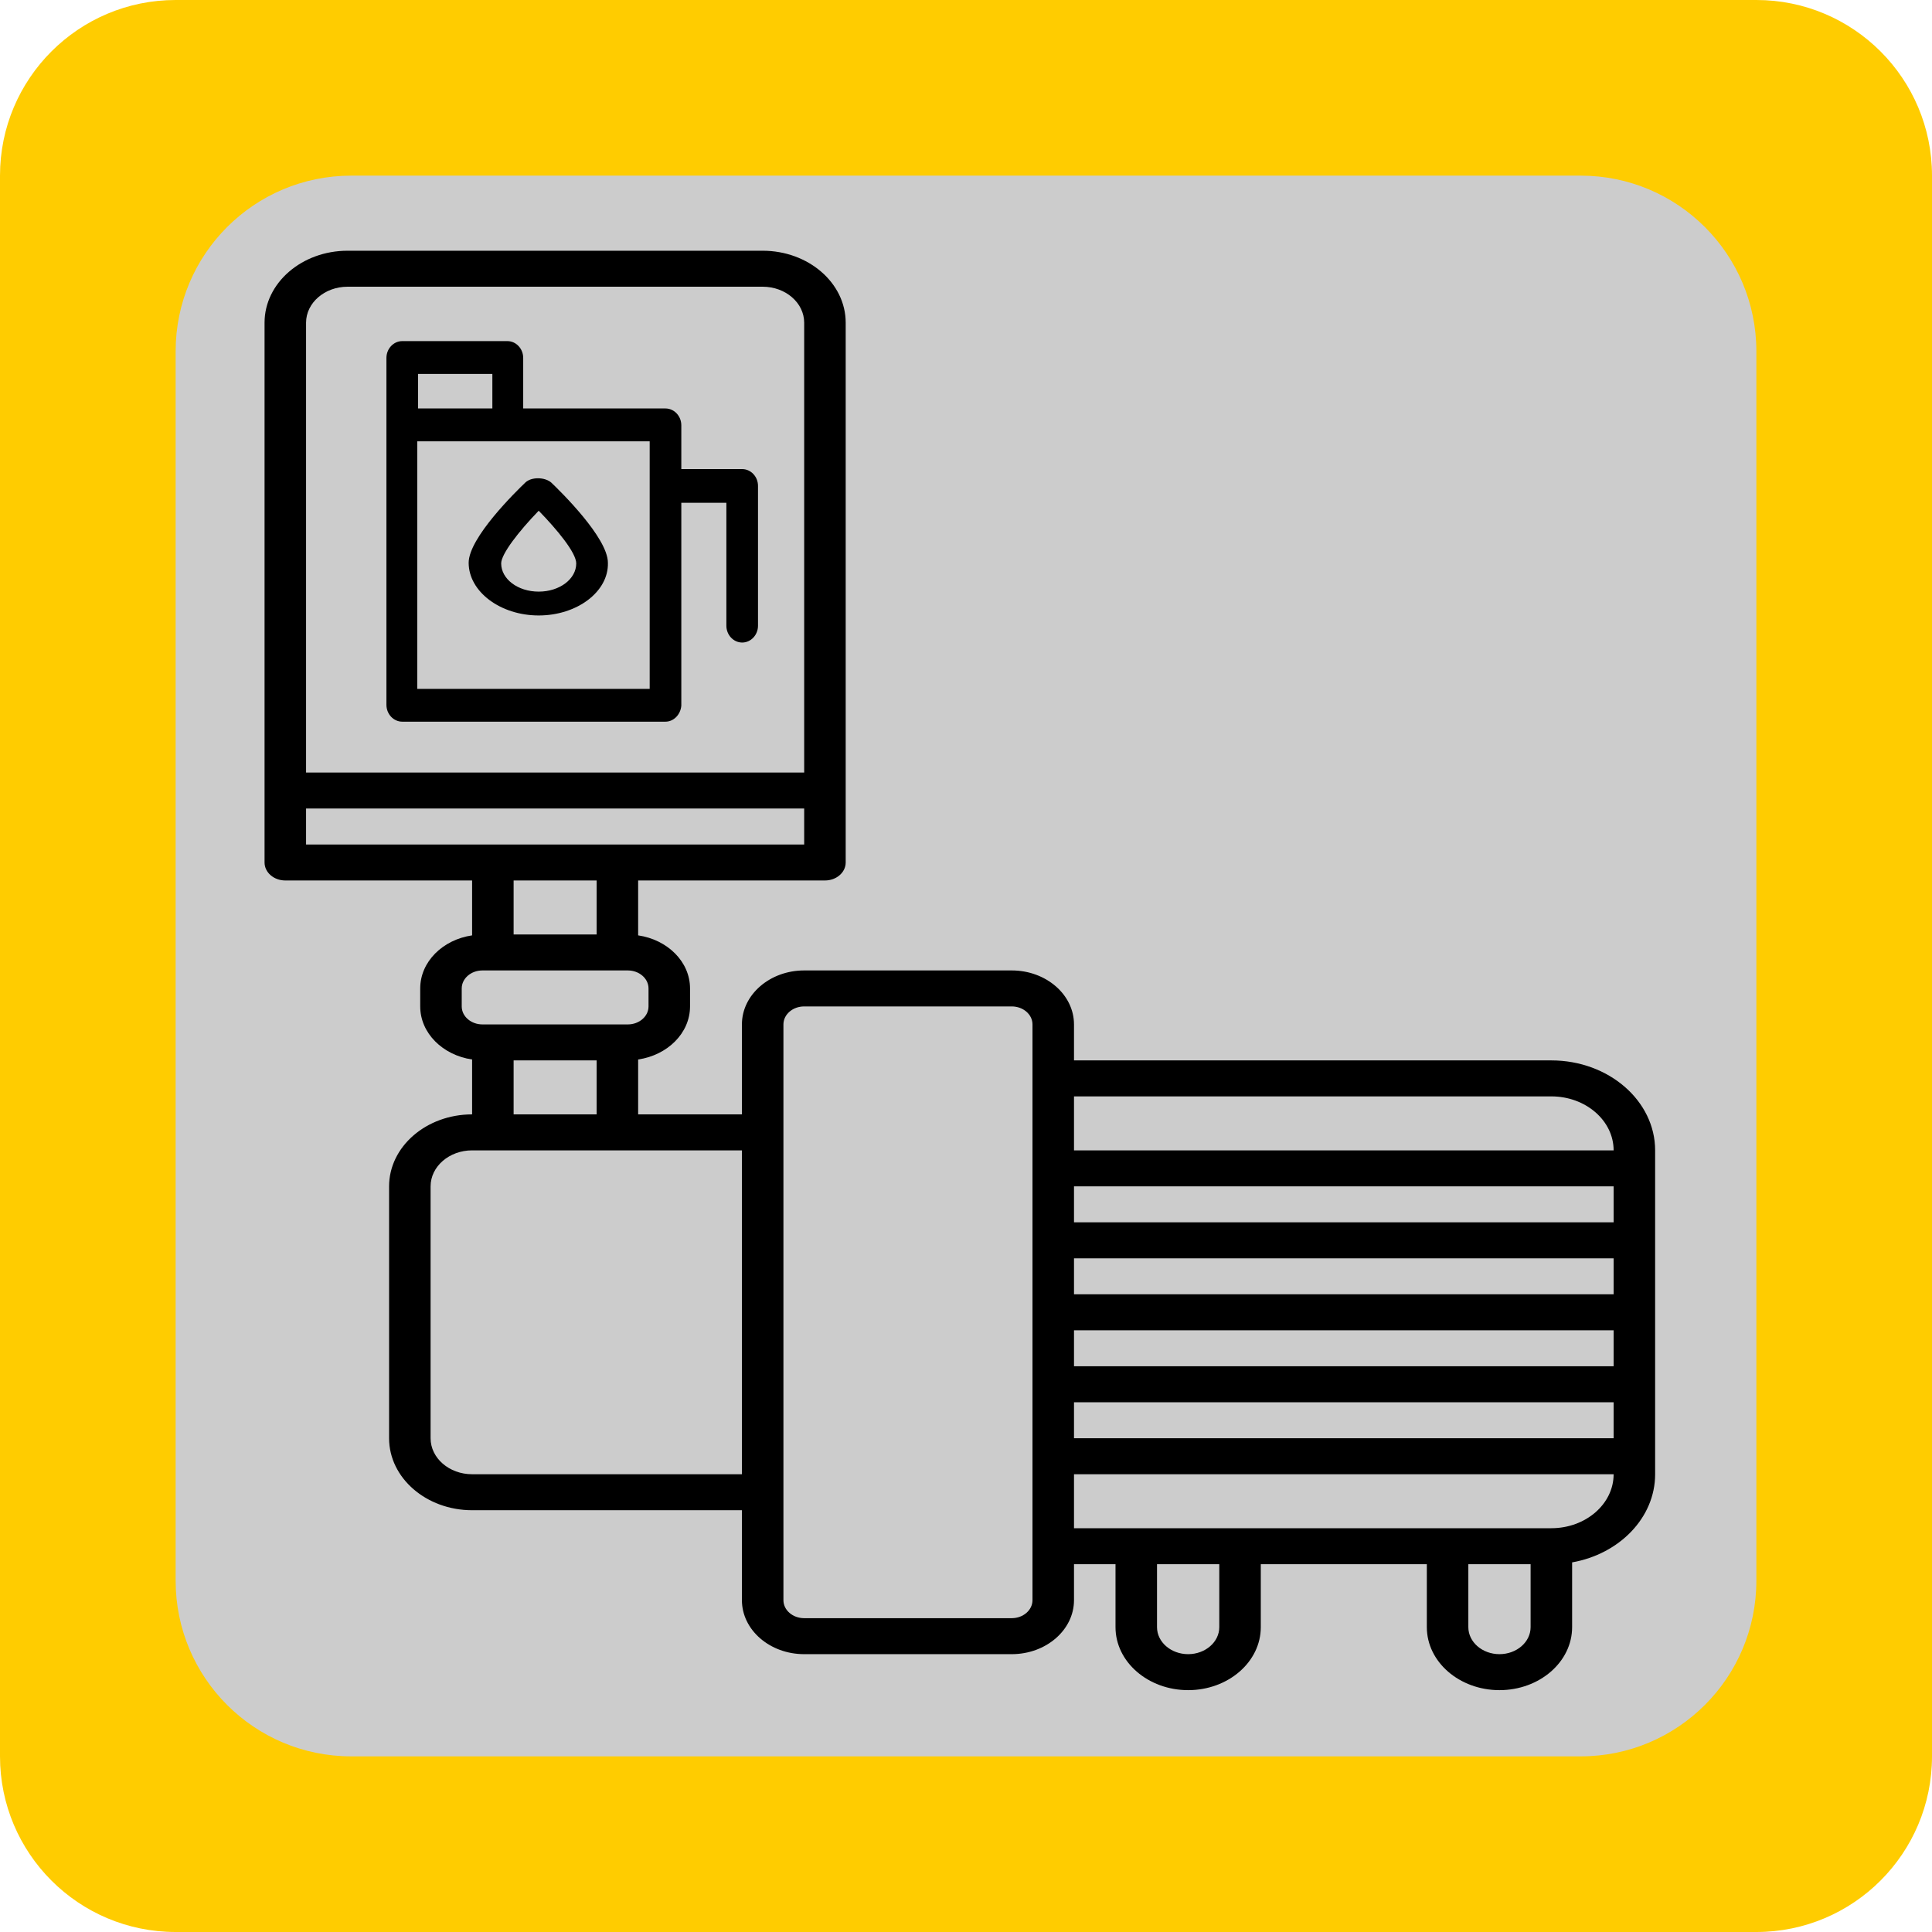
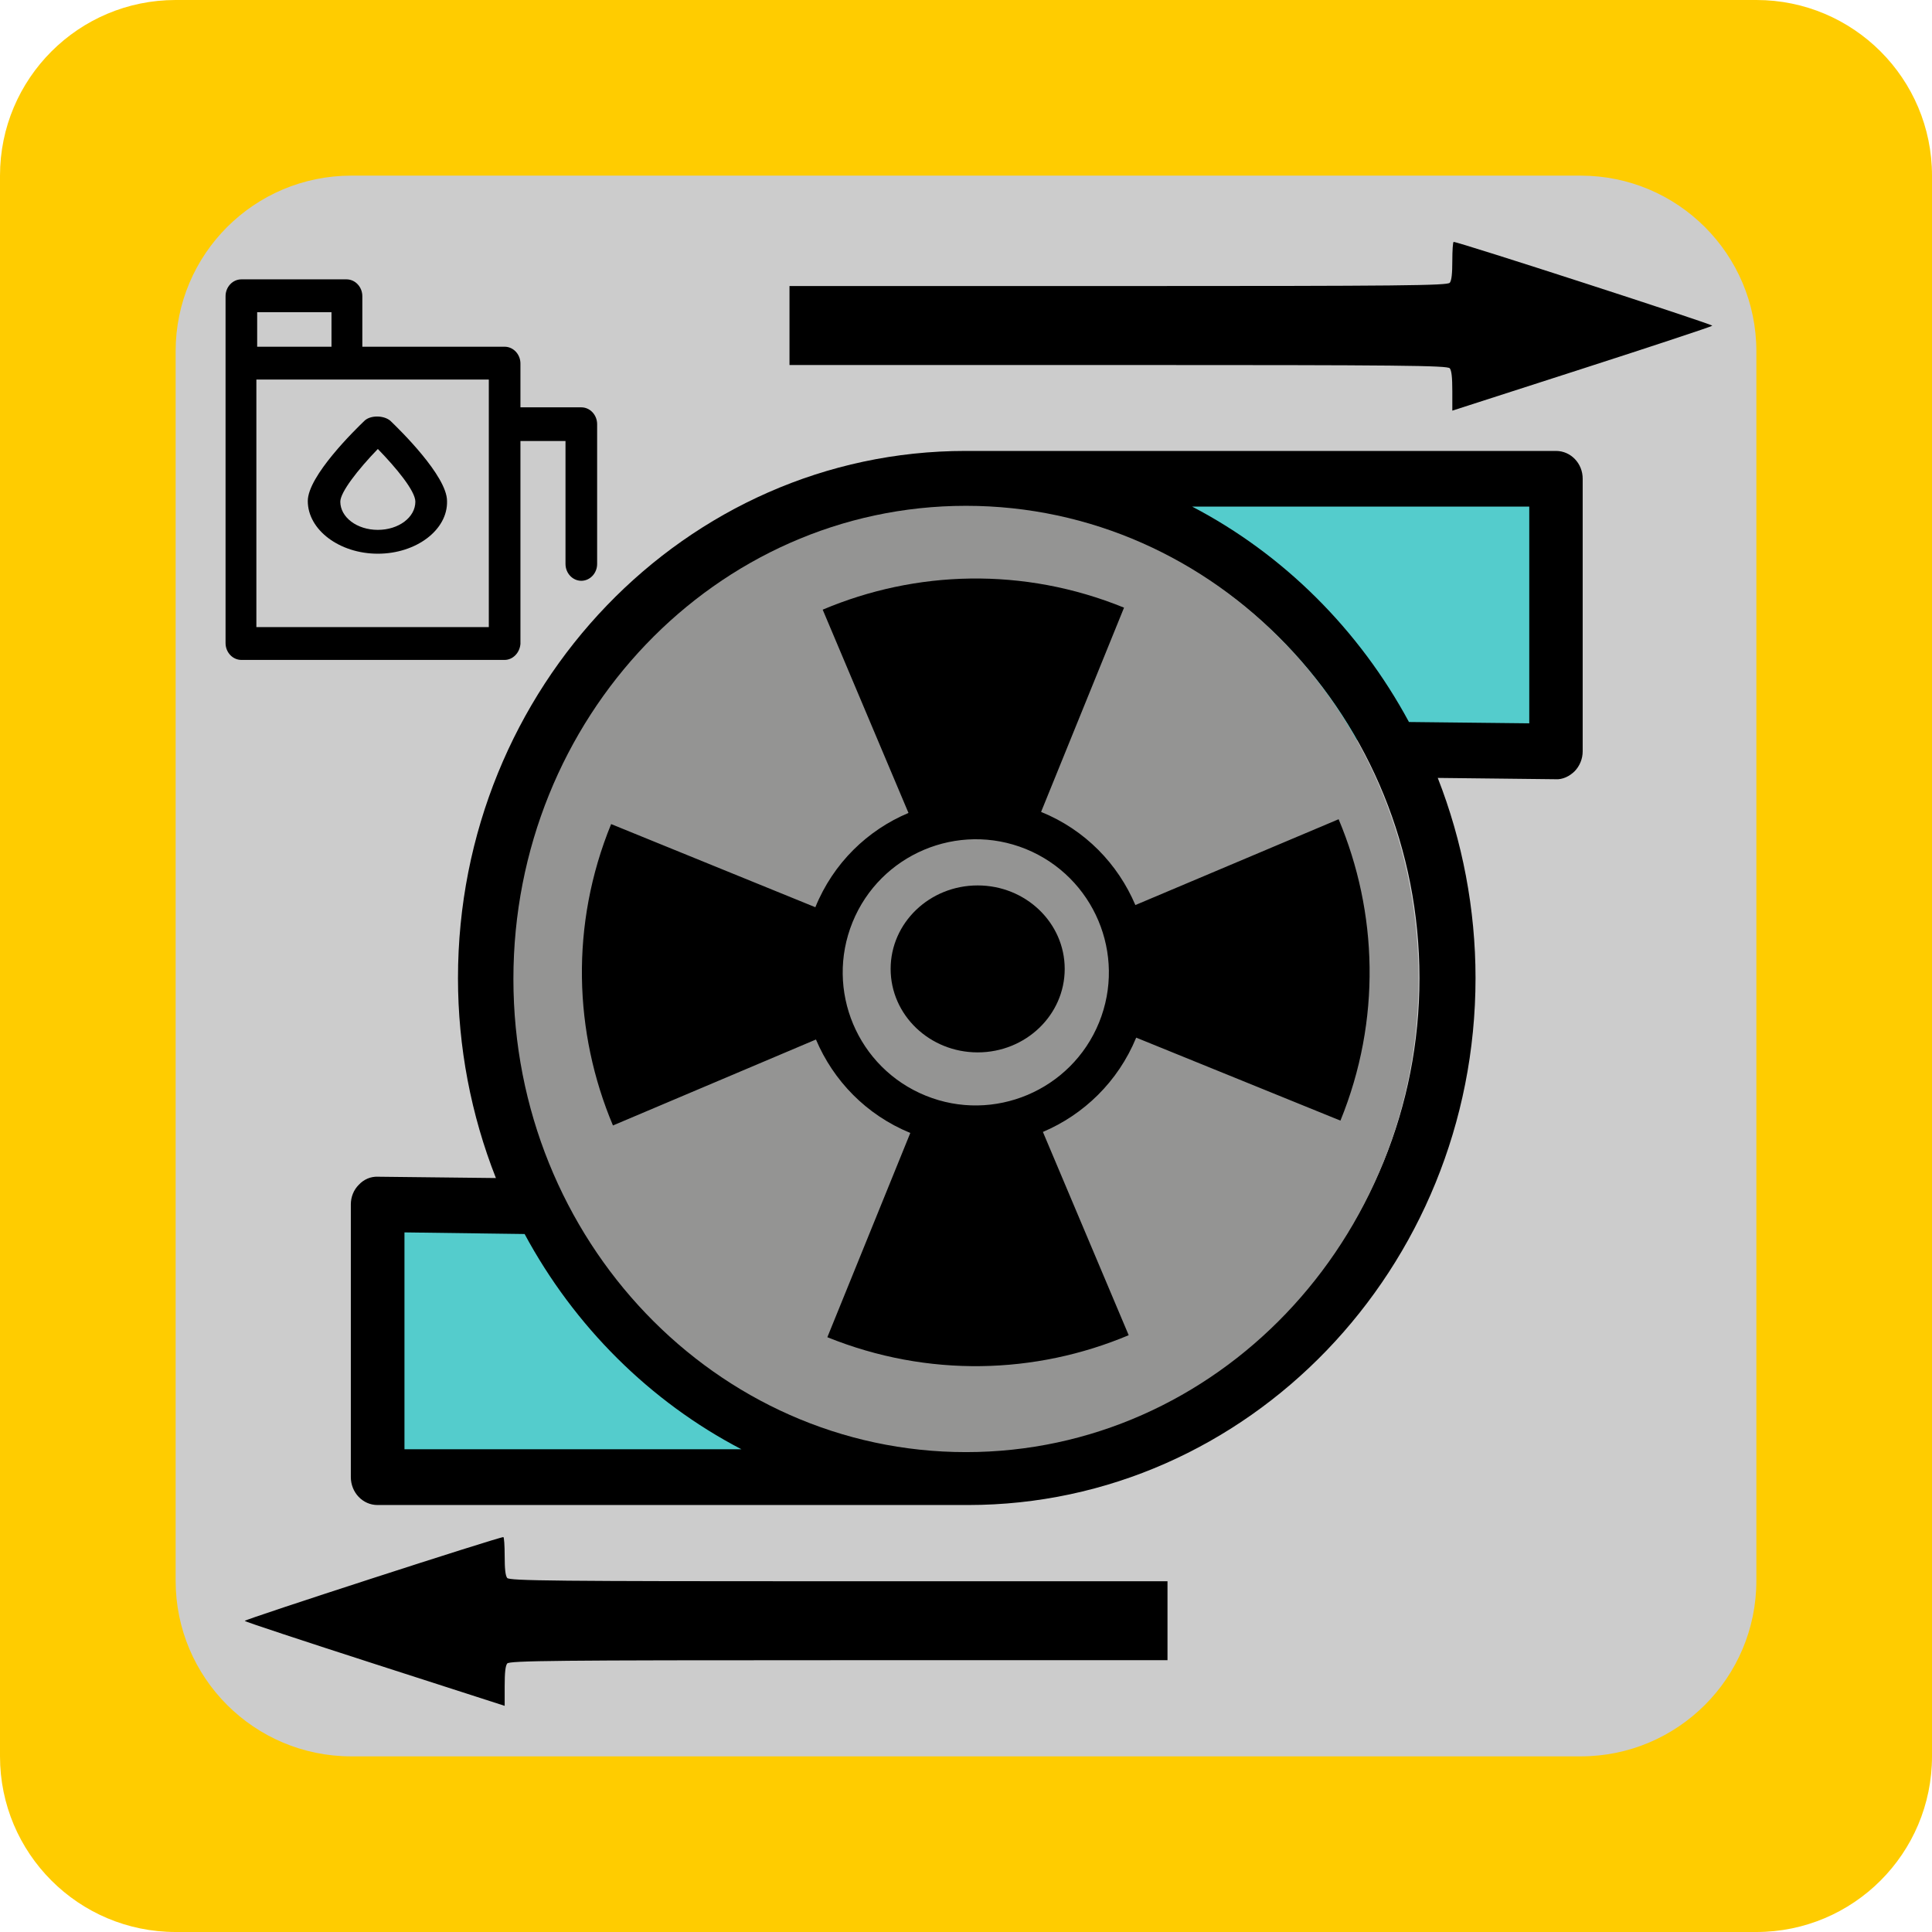
- <svg xmlns="http://www.w3.org/2000/svg" xmlns:ns1="http://www.openswatchbook.org/uri/2009/osb" width="55mm" height="55mm" viewBox="0 0 55 55" version="1.1" id="svg2">
+ <svg xmlns="http://www.w3.org/2000/svg" width="55mm" height="55mm" viewBox="0 0 55 55" version="1.1" id="svg2">
  <defs id="defs1087">
-     <linearGradient id="linearGradient839" ns1:paint="solid">
+     <linearGradient id="linearGradient839">
      <stop style="stop-color:#008400;stop-opacity:1;" offset="0" id="stop837" />
    </linearGradient>
-     <linearGradient id="linearGradient2815" ns1:paint="solid">
+     <linearGradient id="linearGradient2815">
      <stop style="stop-color:#000000;stop-opacity:1;" offset="0" id="stop2813" />
    </linearGradient>
    <marker style="overflow:visible" id="Arrow1Lstart" refX="0" refY="0" orient="auto">
      <path style="fill-rule:evenodd;stroke:#000000;stroke-width:1pt" d="M 0,0 5,-5 -12.5,0 5,5 Z" id="path1111" />
    </marker>
  </defs>
  <g id="main">
-     <rect style="fill:#ffcc00;stroke:none;stroke-width:1.391;stroke-linejoin:round;stroke-miterlimit:4;stroke-dasharray:none;stroke-opacity:1;fill-opacity:1" id="state" width="55" height="55" x="0" y="0" ry="5" />
+     <rect style="fill:#ffcc00;fill-opacity:1;stroke:none;stroke-width:1.391;stroke-linejoin:round;stroke-miterlimit:4;stroke-dasharray:none;stroke-opacity:1" id="state" width="55" height="55" x="0" y="4.4408921e-16" ry="5" />
    <rect style="fill:#cccccc;stroke:none;stroke-width:1.265;stroke-linejoin:round;stroke-miterlimit:4;stroke-dasharray:none;stroke-opacity:1" id="rect1658" width="45" height="45" x="5" y="5" ry="5" />
-     <g id="g6" transform="matrix(0.5908498,0,0,0.5122145,-2.217675,2.015668)">
+     <g id="g41" transform="matrix(0.908927,0,0,0.9389126,1.088917,0.8762841)">
+       <rect style="fill:#54cccc;fill-opacity:1;stroke:#000000;stroke-width:0;stroke-miterlimit:10;stroke-dasharray:none;stroke-opacity:1;paint-order:stroke markers fill" id="rect2331" width="13.648" height="7.671" x="33.895" y="13.843" ry="1.982" />
+       <rect style="fill:#54cccc;fill-opacity:1;stroke:#000000;stroke-width:0;stroke-miterlimit:10;stroke-dasharray:none;stroke-opacity:1;paint-order:stroke markers fill" id="rect2331-3" width="13.675" height="6.959" x="10.331" y="36.223" ry="1.798" />
+       <path d="M 47.535,12.739 H 29.122 c -0.01,0 -0.021,0 -0.03,0 -0.015,0 -0.034,0 -0.049,0 -8.764,0 -15.897,7.17 -15.897,15.985 0,2.079 0.408,4.147 1.188,6.061 l -3.693,-0.04 c -0.229,-0.01 -0.442,0.079 -0.602,0.245 -0.16,0.155 -0.249,0.37 -0.249,0.595 v 8.265 c 0,0.47 0.373,0.849 0.835,0.849 h 18.413 c 0.01,0 0.021,0 0.03,0 0.015,0 0.03,0 0.051,0 8.764,0 15.897,-7.175 15.897,-15.98 0,-2.079 -0.408,-4.152 -1.183,-6.066 l 3.688,0.04 c 0.224,0.015 0.442,-0.091 0.602,-0.245 0.154,-0.155 0.249,-0.37 0.249,-0.6 v -8.26 c 0.005,-0.47 -0.373,-0.849 -0.835,-0.849 z M 43.26,28.724 c 0,7.87 -6.363,14.271 -14.187,14.291 -7.819,-0.03 -14.167,-6.436 -14.167,-14.291 0,-7.87 6.363,-14.271 14.187,-14.291 7.819,0.025 14.167,6.421 14.167,14.291 z M 11.47,43.009 v -6.576 l 3.763,0.049 c 1.556,2.798 3.927,5.082 6.79,6.526 z m 35.229,-22.011 -3.768,-0.04 c -1.561,-2.803 -3.932,-5.087 -6.79,-6.531 h 10.558 z" id="path6" style="stroke-width:1.229" />
+       <ellipse style="fill:#949493;fill-opacity:1;stroke:#000000;stroke-width:0;stroke-miterlimit:10;stroke-dasharray:none;stroke-opacity:1;paint-order:stroke markers fill" id="path2327" cx="29.057" cy="28.749" rx="14.175" ry="14.346" />
+       <path d="m 31.409,23.684 2.598,-6.193 c -3.151,-1.243 -6.527,-1.132 -9.438,0.061 l 2.687,6.163 c -1.278,0.52 -2.353,1.516 -2.917,2.859 L 17.943,24.053 c -1.289,3.051 -1.169,6.319 0.057,9.138 l 6.36,-2.607 v 0.005 c 0.543,1.238 1.565,2.278 2.953,2.829 l -2.598,6.193 c 3.151,1.233 6.527,1.126 9.438,-0.061 l -2.687,-6.163 c 1.278,-0.525 2.353,-1.521 2.922,-2.859 l 6.397,2.516 c 1.284,-3.051 1.169,-6.319 -0.057,-9.138 L 34.362,26.508 C 33.819,25.27 32.797,24.23 31.409,23.684 Z m 1.816,6.385 c -0.866,2.061 -3.303,3.056 -5.431,2.218 -2.134,-0.839 -3.157,-3.193 -2.29,-5.259 0.866,-2.061 3.297,-3.056 5.431,-2.218 2.129,0.843 3.157,3.193 2.29,5.259 z" id="fan" style="stroke-width:5.134">
+         <animateTransform id="animation" attributeType="xml" attributeName="transform" type="rotate" from="0 29.3 28.5" to="360 29.3 28.5" dur="1.3s" repeatCount="indefinite" />
+       </path>
+       <ellipse cx="29.423" cy="28.444" id="circle4" style="stroke-width:4.956" rx="2.726" ry="2.531" />
+     </g>
+     <g id="g32" transform="matrix(0.7291029,0,0,0.4591141,1.032386,28.56962)" style="fill:#000000">
+       <path style="fill:#000000;stroke-width:0.529;stroke-linecap:round;stroke-miterlimit:9.2" d="m 18.289,34.247 c 0,0.815 0.029,1.223 0.098,1.368 0.084,0.177 1.901,0.206 12.94,0.206 h 12.842 v 2.447 2.447 H 31.327 c -11.039,0 -12.856,0.029 -12.94,0.206 -0.069,0.146 -0.098,0.559 -0.098,1.415 v 1.209 l -5.049,-2.584 c -2.777,-1.421 -5.073,-2.628 -5.101,-2.682 -0.042,-0.08 9.926,-5.209 10.099,-5.197 0.028,0.002 0.051,0.527 0.051,1.166 z" id="arrowDown" />
+       <path style="fill:#000000;stroke-width:0.529;stroke-linecap:round;stroke-miterlimit:9.2" d="m 55.29,-46.065 c 0,0.815 -0.029,1.223 -0.098,1.368 -0.084,0.177 -1.901,0.206 -12.94,0.206 H 29.41 v 2.448 2.448 h 12.842 c 11.039,0 12.856,0.029 12.94,0.206 0.069,0.146 0.098,0.559 0.098,1.415 v 1.209 l 5.049,-2.584 c 2.777,-1.421 5.073,-2.628 5.101,-2.682 0.042,-0.08 -9.925,-5.21 -10.099,-5.197 -0.028,0.002 -0.051,0.527 -0.051,1.166 z" id="arrowUp" />
+     </g>
+     <g id="g27" transform="matrix(0.5908498,0,0,0.5122145,-6.797377,0.2576754)">
      <path d="m 39.513,22.136 h -2.933 v -2.433 c 0,-0.515 -0.343,-0.936 -0.762,-0.936 H 28.962 V 15.959 c 0,-0.515 -0.343,-0.936 -0.762,-0.936 h -5.066 c -0.419,0 -0.762,0.421 -0.762,0.936 v 19.279 c 0,0.515 0.343,0.936 0.762,0.936 h 12.684 c 0.381,0 0.724,-0.374 0.762,-0.889 v -11.277 h 2.171 v 6.832 c 0,0.515 0.343,0.936 0.762,0.936 0.419,0 0.762,-0.421 0.762,-0.936 V 23.072 c 3.9e-5,-0.515 -0.343,-0.936 -0.762,-0.936 z M 23.895,16.848 h 3.581 v 1.919 H 23.895 Z M 35.056,34.35 H 23.857 V 20.592 h 11.199 z" id="path2-1" style="stroke-width:0.04" />
      <path d="m 33.043,27.343 c 0,-1.394 -2.29,-3.973 -2.732,-4.461 -0.321,-0.314 -0.964,-0.314 -1.245,0 -0.442,0.488 -2.732,3.067 -2.732,4.461 0,1.603 1.527,2.928 3.375,2.928 1.848,0 3.375,-1.324 3.334,-2.928 z m -3.334,1.603 c -1.004,0 -1.808,-0.697 -1.808,-1.568 0,-0.523 0.844,-1.778 1.808,-2.928 0.884,1.046 1.808,2.335 1.808,2.928 0,0.871 -0.803,1.568 -1.808,1.568 z" id="path8" style="stroke-width:0.035" />
-       <path d="m 78.5,55 h -23 v -2 c 0,-1.654 -1.346,-3 -3,-3 h -10 c -1.654,0 -3,1.346 -3,3 v 5 h -5 V 54.949 C 35.916,54.71 37,53.483 37,52 v -1 c 0,-1.483 -1.084,-2.71 -2.5,-2.949 V 45 h 9 c 0.553,0 1,-0.447 1,-1 V 14 c 0,-2.206 -1.794,-4 -4,-4 h -20 c -2.206,0 -4,1.794 -4,4 v 30 c 0,0.553 0.447,1 1,1 h 9 v 3.051 C 25.084,48.29 24,49.517 24,51 v 1 c 0,1.483 1.084,2.71 2.5,2.949 V 58 c -2.206,0 -4,1.794 -4,4 v 14 c 0,2.206 1.794,4 4,4 h 13 v 5 c 0,1.654 1.346,3 3,3 h 10 c 1.654,0 3,-1.346 3,-3 v -2 h 2 v 3.5 c 0,1.93 1.57,3.5 3.5,3.5 1.93,0 3.5,-1.57 3.5,-3.5 V 83 h 8 v 3.5 c 0,1.93 1.57,3.5 3.5,3.5 1.93,0 3.5,-1.57 3.5,-3.5 V 82.899 C 81.779,82.434 83.5,80.414 83.5,78 V 60 c 0,-2.757 -2.243,-5 -5,-5 z m -60,-41 c 0,-1.103 0.897,-2 2,-2 h 20 c 1.103,0 2,0.897 2,2 v 25 h -24 z m 0,29 v -2 h 24 v 2 h -9 -6 z m 14,2 v 3 h -4 V 45 Z M 26,52 v -1 c 0,-0.552 0.448,-1 1,-1 h 0.5 6 0.5 c 0.552,0 1,0.448 1,1 v 1 c 0,0.552 -0.448,1 -1,1 h -0.5 -6 -0.5 c -0.552,0 -1,-0.448 -1,-1 z m 6.5,3 v 3 h -4 v -3 z m 7,23 h -13 c -1.103,0 -2,-0.897 -2,-2 V 62 c 0,-1.103 0.897,-2 2,-2 h 1 6 6 z m 14,-22 v 26 3 c 0,0.552 -0.448,1 -1,1 h -10 c -0.552,0 -1,-0.448 -1,-1 V 79 59 53 c 0,-0.552 0.448,-1 1,-1 h 10 c 0.552,0 1,0.448 1,1 z m 9,30.5 c 0,0.827 -0.673,1.5 -1.5,1.5 -0.827,0 -1.5,-0.673 -1.5,-1.5 V 83 h 3 z m 15,0 c 0,0.827 -0.673,1.5 -1.5,1.5 -0.827,0 -1.5,-0.673 -1.5,-1.5 V 83 h 3 z m 1,-5.5 h -5 -10 -5 -3 v -3 h 26 c 0,1.654 -1.346,3 -3,3 z m 3,-5 h -26 v -2 h 26 z m 0,-4 h -26 v -2 h 26 z m 0,-4 h -26 v -2 h 26 z m 0,-4 h -26 v -2 h 26 z m -26,-4 v -3 h 23 c 1.654,0 3,1.346 3,3 z" id="path2" />
    </g>
  </g>
-   <style type="text/css" id="style1985">
- 	.st0{fill:url(#SVGID_1_);}
- 	.st1{fill:url(#SVGID_2_);}
- 	.st2{fill:url(#SVGID_3_);}
- 	.st3{fill:url(#SVGID_4_);}
- 	.st4{fill:url(#SVGID_5_);}
- 	.st5{fill:url(#SVGID_6_);}
- 	.st6{fill:url(#SVGID_7_);}
- 	.st7{fill:url(#SVGID_8_);}
- 	.st8{fill:url(#SVGID_9_);}
- 	.st9{fill:url(#SVGID_10_);}
- </style>
-   <style type="text/css" id="style10">.st0{fill-rule:evenodd;clip-rule:evenodd;}</style>
</svg>
